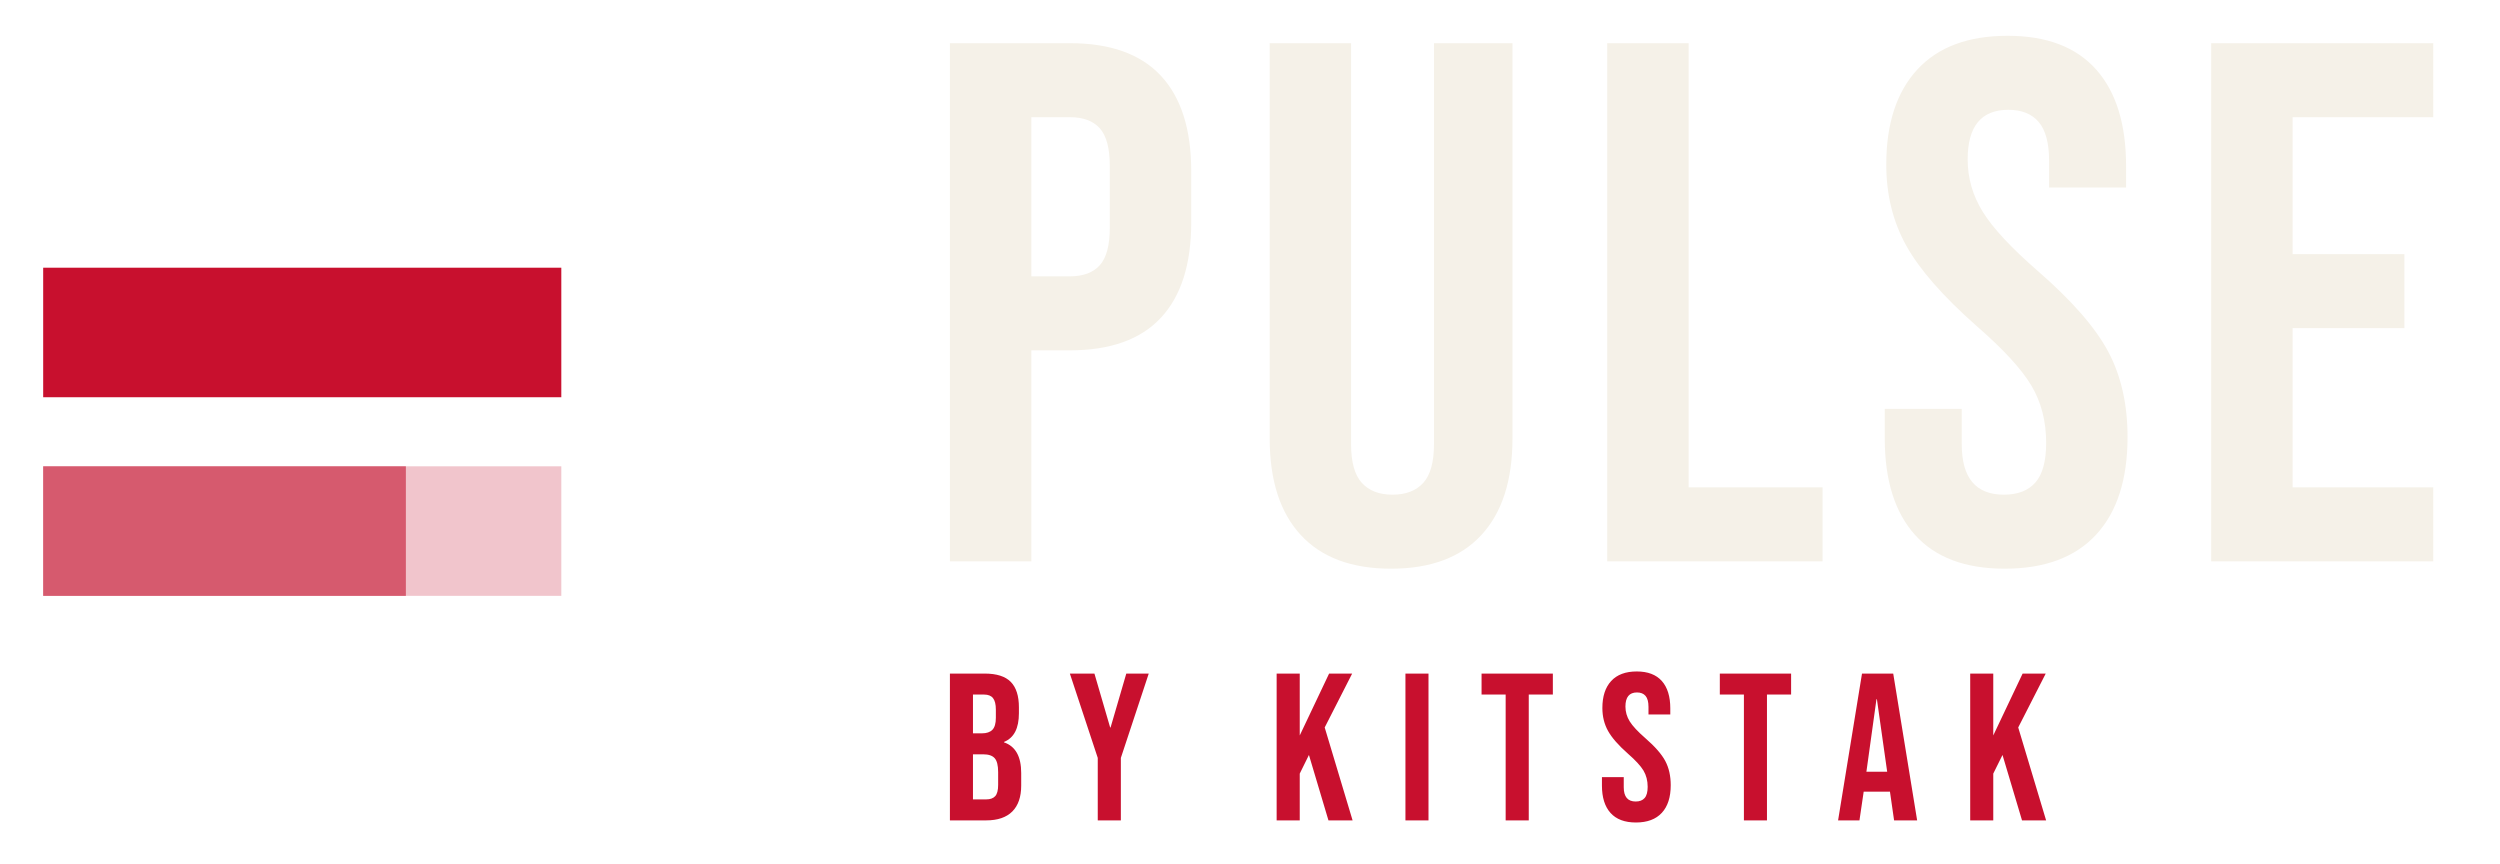
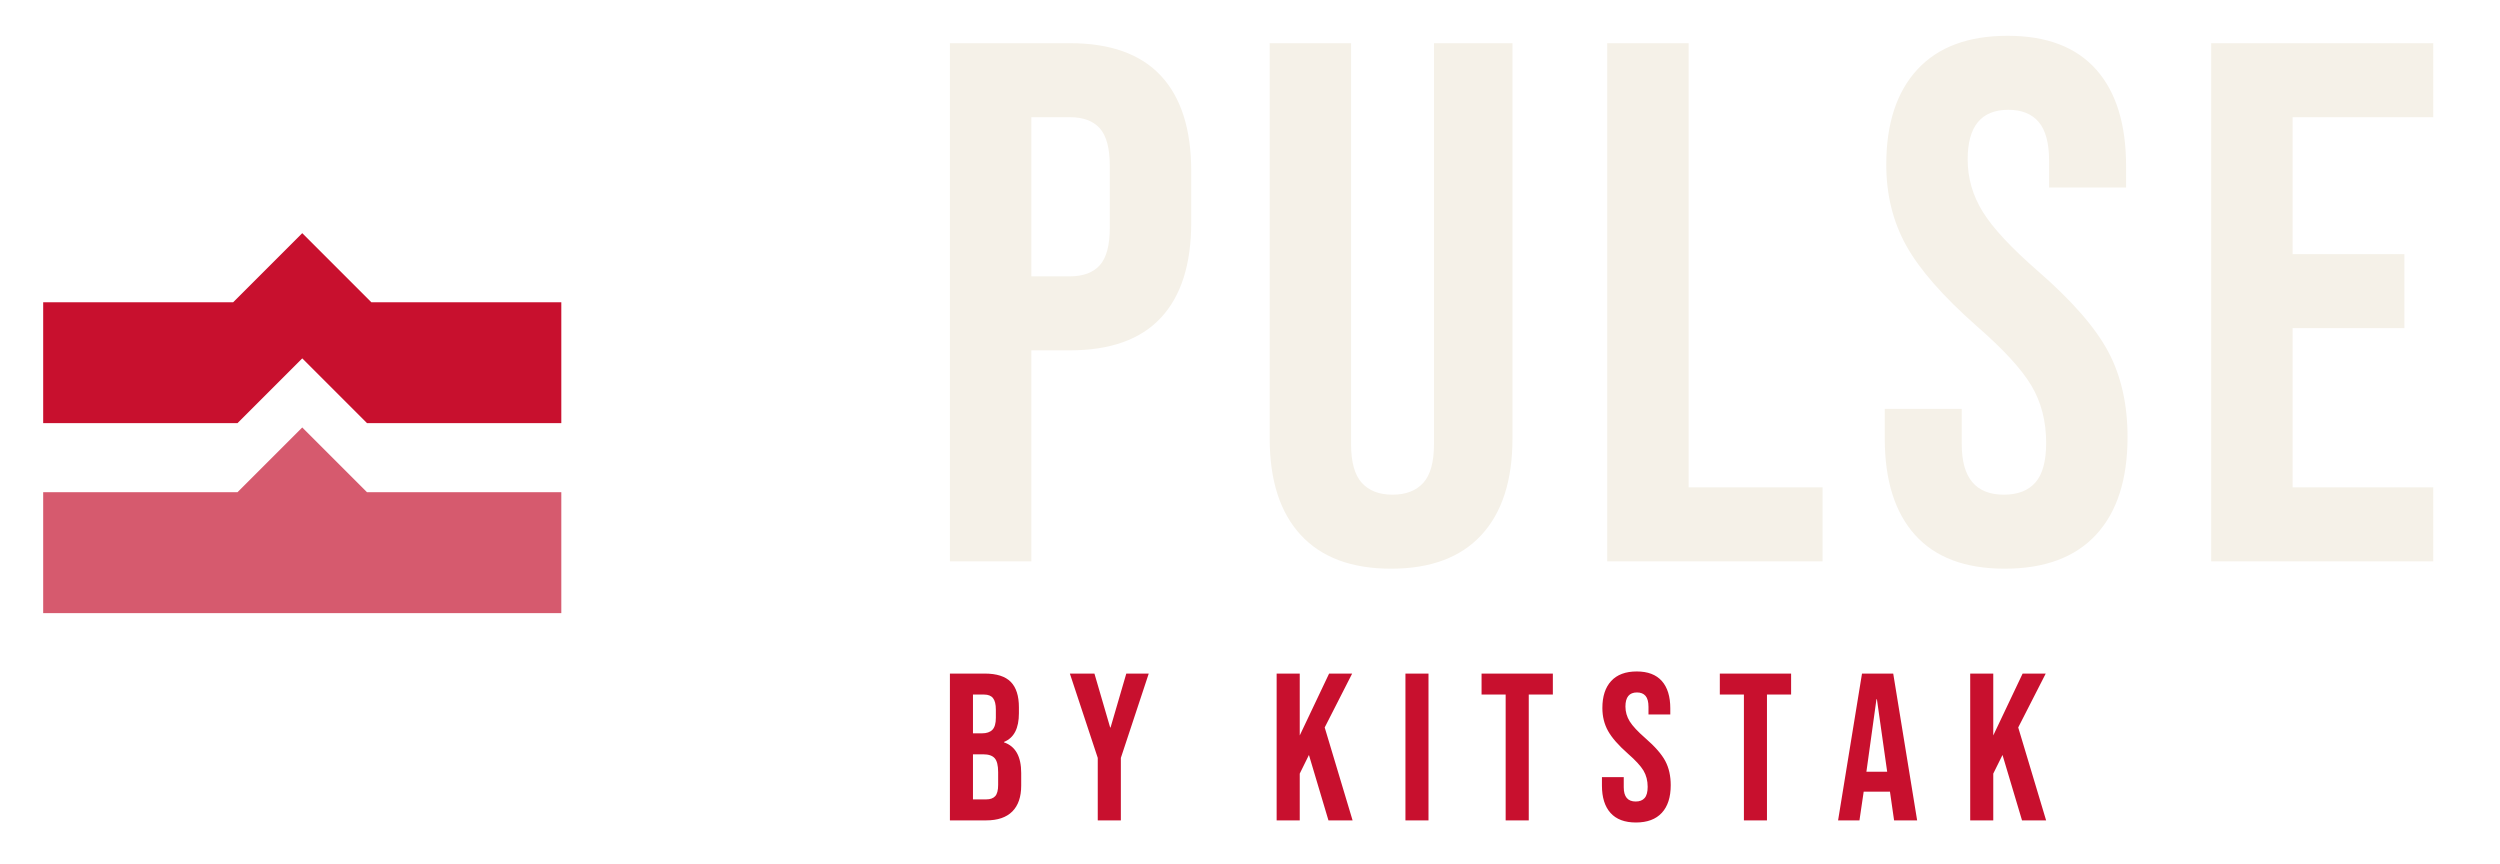
<svg xmlns="http://www.w3.org/2000/svg" viewBox="30 0 579 200" role="img" aria-label="KitStak Pulse">
  <g>
-     <rect x="40" y="62" width="120" height="30" fill="#C8102E" />
-     <rect x="40" y="108" width="120" height="30" fill="#D65A6E" opacity="0.35" />
-     <rect x="40" y="108" width="84" height="30" fill="#D65A6E" />
+     <path d="M40 70H84L100 54L116 70H160V98H115L100 83L85 98H40Z" fill="#C8102E" />
+     <path d="M40 114H85L100 99L115 114H160V142H40Z" fill="#D65A6E" />
  </g>
  <path d="M250 10H277.77Q291.83 10 298.86 17.54Q305.89 25.09 305.89 39.66V51.49Q305.89 66.06 298.86 73.6Q291.83 81.14 277.77 81.14H268.86V130H250ZM277.77 64Q282.4 64 284.71 61.43Q287.03 58.86 287.03 52.69V38.46Q287.03 32.29 284.71 29.71Q282.4 27.14 277.77 27.14H268.86V64Z M324.06 101.54V10H342.91V102.91Q342.91 109.09 345.4 111.83Q347.89 114.57 352.51 114.57Q357.14 114.57 359.63 111.83Q362.11 109.09 362.11 102.91V10H380.29V101.54Q380.29 116.11 373.09 123.91Q365.89 131.71 352.17 131.71Q338.46 131.71 331.26 123.91Q324.06 116.11 324.06 101.54Z M402.23 10H421.09V112.86H452.11V130H402.23Z M466.51 101.54V94.69H484.34V102.91Q484.34 114.57 494.11 114.57Q498.91 114.57 501.4 111.74Q503.89 108.91 503.89 102.57Q503.89 95.03 500.46 89.29Q497.03 83.54 487.77 75.49Q476.11 65.2 471.49 56.89Q466.86 48.57 466.86 38.11Q466.86 23.89 474.06 16.09Q481.26 8.29 494.97 8.29Q508.51 8.29 515.46 16.09Q522.4 23.89 522.4 38.46V43.43H504.57V37.26Q504.57 31.09 502.17 28.26Q499.77 25.43 495.14 25.43Q485.71 25.43 485.71 36.91Q485.71 43.43 489.23 49.09Q492.74 54.74 502 62.8Q513.83 73.09 518.29 81.49Q522.74 89.89 522.74 101.2Q522.74 115.94 515.46 123.83Q508.17 131.71 494.29 131.71Q480.57 131.71 473.54 123.91Q466.51 116.11 466.51 101.54Z M542.11 10H593.54V27.14H560.97V58.86H586.86V76H560.97V112.86H593.54V130H542.11Z" fill="#F5F1E8" />
  <path d="M250 156H258.06Q262.19 156 264.09 157.92Q265.98 159.84 265.98 163.82V165.18Q265.98 167.8 265.13 169.45Q264.28 171.11 262.53 171.83V171.93Q266.51 173.29 266.51 179.02V181.94Q266.51 185.87 264.45 187.94Q262.39 190 258.4 190H250ZM257.43 169.84Q259.03 169.84 259.84 169.02Q260.64 168.19 260.64 166.25V164.35Q260.64 162.51 259.98 161.68Q259.33 160.86 257.92 160.86H255.34V169.84ZM258.4 185.14Q259.81 185.14 260.49 184.39Q261.17 183.64 261.17 181.79V178.83Q261.17 176.5 260.37 175.6Q259.57 174.7 257.72 174.7H255.34V185.14Z M284.24 175.53 277.78 156H283.47L287.11 168.48H287.21L290.85 156H296.05L289.59 175.53V190H284.24Z M325.67 156H331.02V170.33L337.82 156H343.16L336.8 168.48L343.26 190H337.67L333.15 174.85L331.02 179.17V190H325.67Z M355.5 156H360.84V190H355.5Z M378.71 160.86H373.13V156H389.64V160.86H384.06V190H378.71Z M401.01 181.94V179.99H406.06V182.33Q406.06 185.63 408.83 185.63Q410.19 185.63 410.89 184.83Q411.6 184.03 411.6 182.23Q411.6 180.09 410.63 178.46Q409.65 176.84 407.03 174.55Q403.73 171.64 402.42 169.28Q401.11 166.93 401.11 163.97Q401.11 159.93 403.15 157.72Q405.19 155.51 409.07 155.51Q412.91 155.51 414.88 157.72Q416.84 159.93 416.84 164.06V165.47H411.79V163.72Q411.79 161.97 411.11 161.17Q410.43 160.37 409.12 160.37Q406.45 160.37 406.45 163.63Q406.45 165.47 407.44 167.07Q408.44 168.68 411.06 170.96Q414.41 173.87 415.68 176.25Q416.94 178.63 416.94 181.84Q416.94 186.02 414.88 188.25Q412.81 190.49 408.88 190.49Q404.99 190.49 403 188.28Q401.01 186.07 401.01 181.94Z M433.89 160.86H428.31V156H444.82V160.86H439.23V190H433.89Z M461.24 156H468.47L474.01 190H468.67L467.7 183.25V183.35H461.63L460.65 190H455.7ZM467.07 178.73 464.69 161.93H464.59L462.26 178.73Z M486.3 156H491.64V170.33L498.44 156H503.79L497.42 168.48L503.88 190H498.3L493.78 174.85L491.64 179.17V190H486.3Z" fill="#C8102E" />
</svg>
